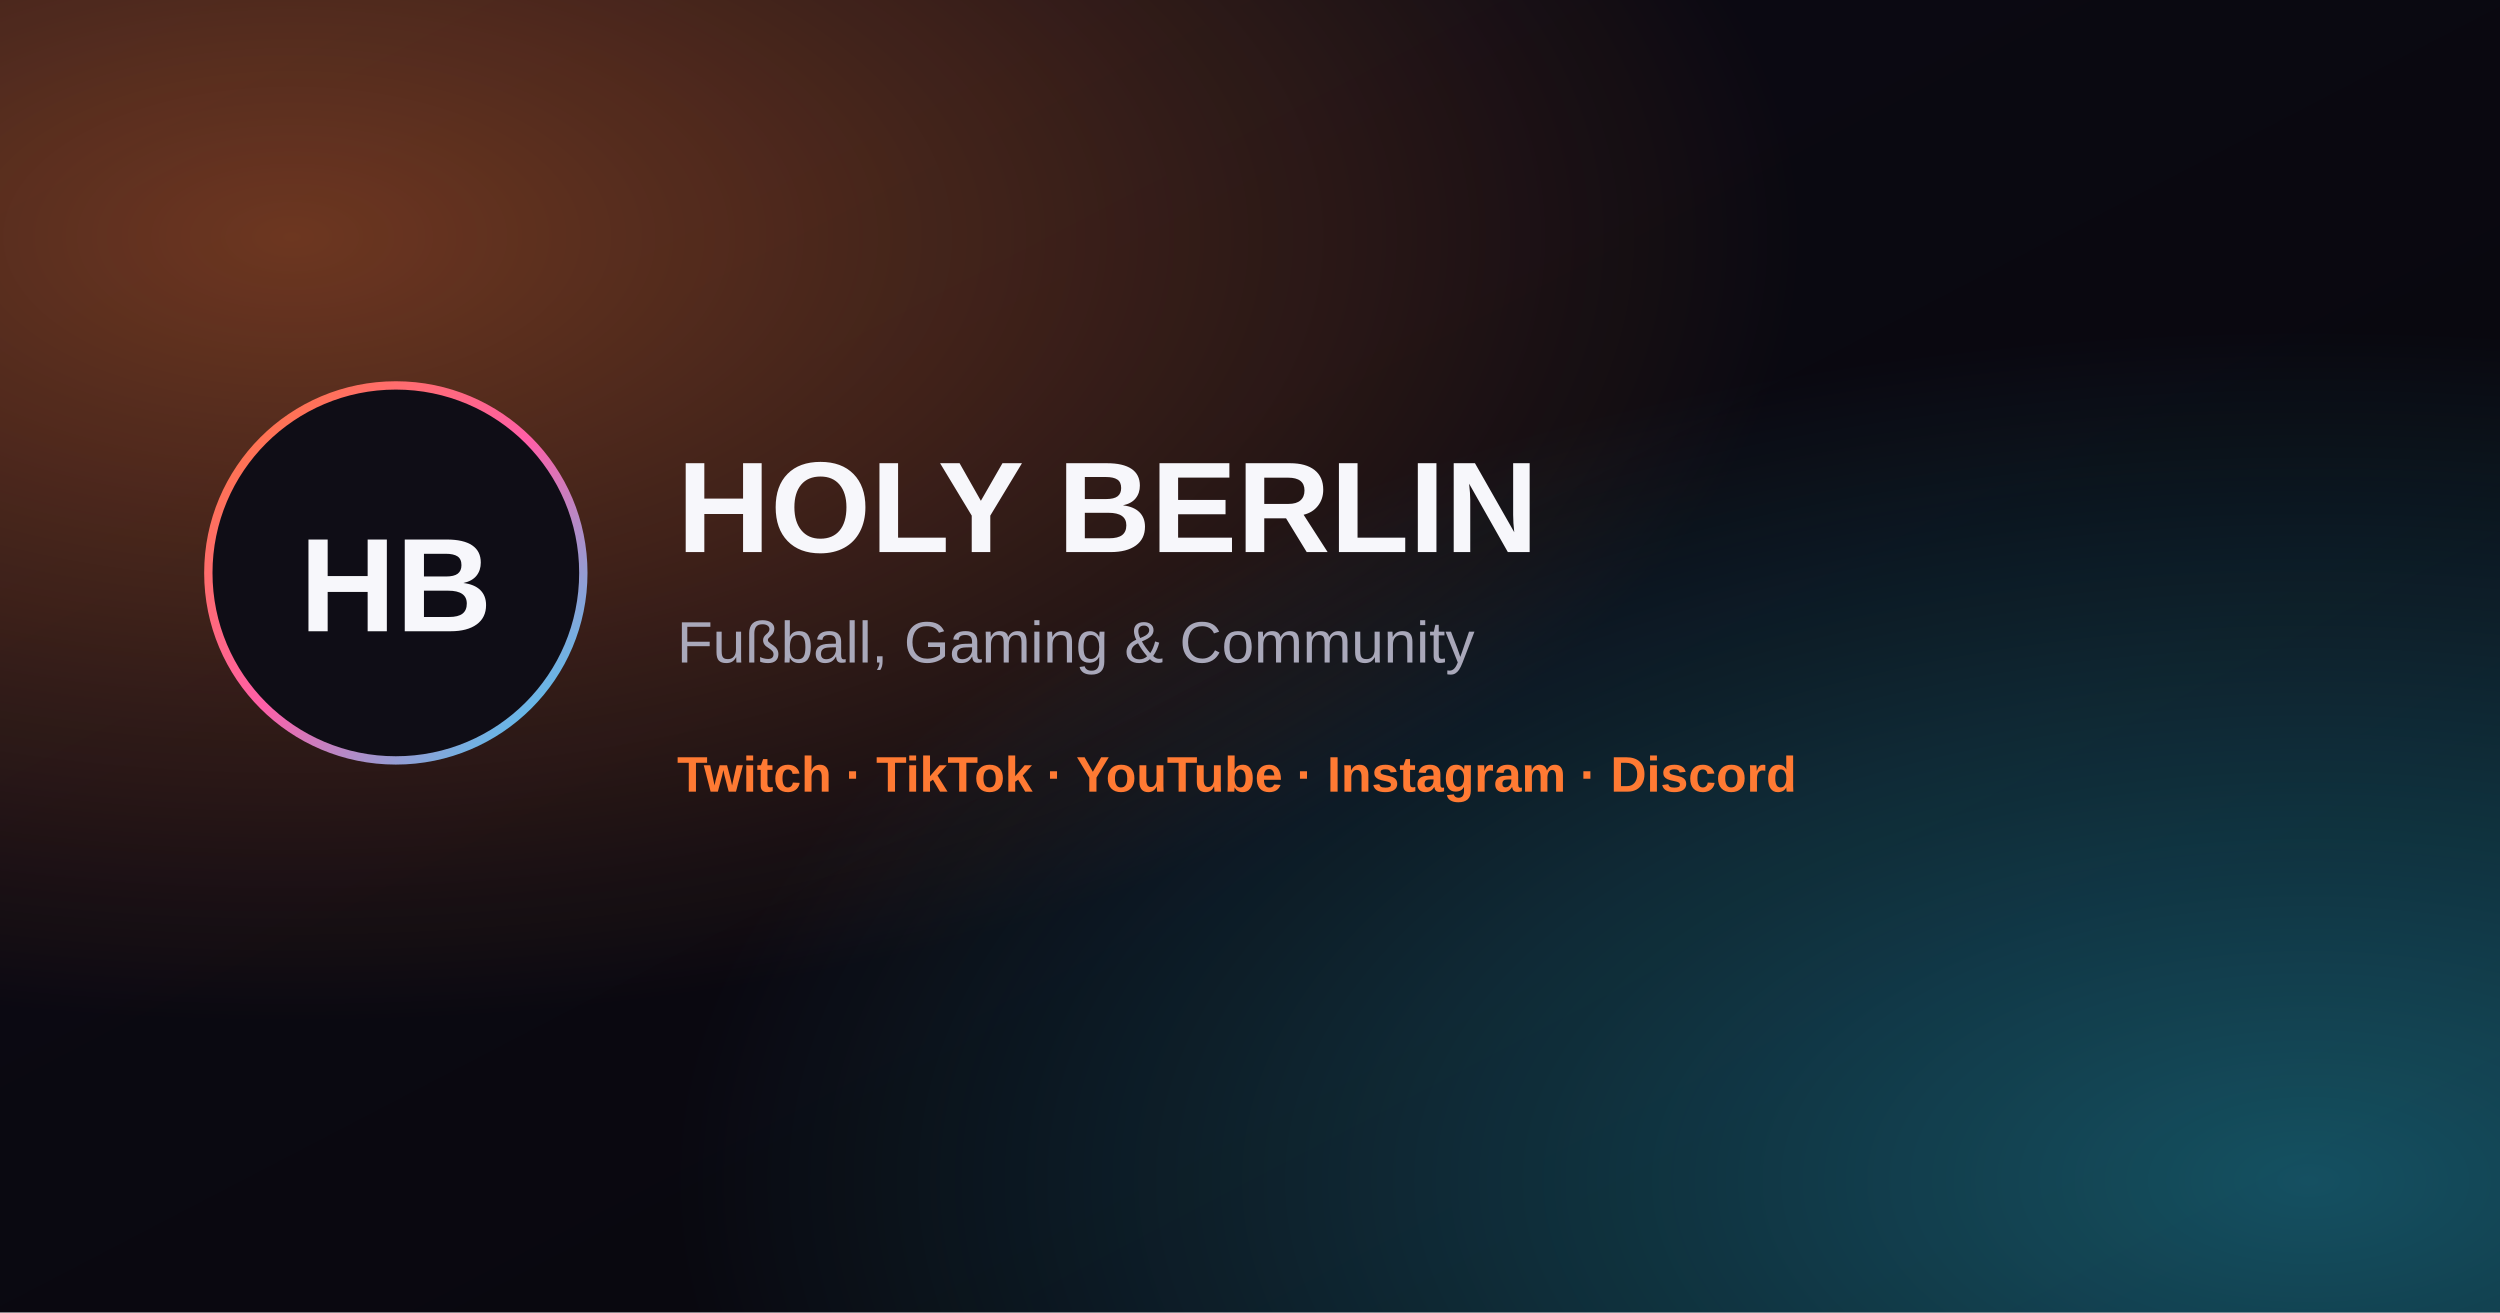
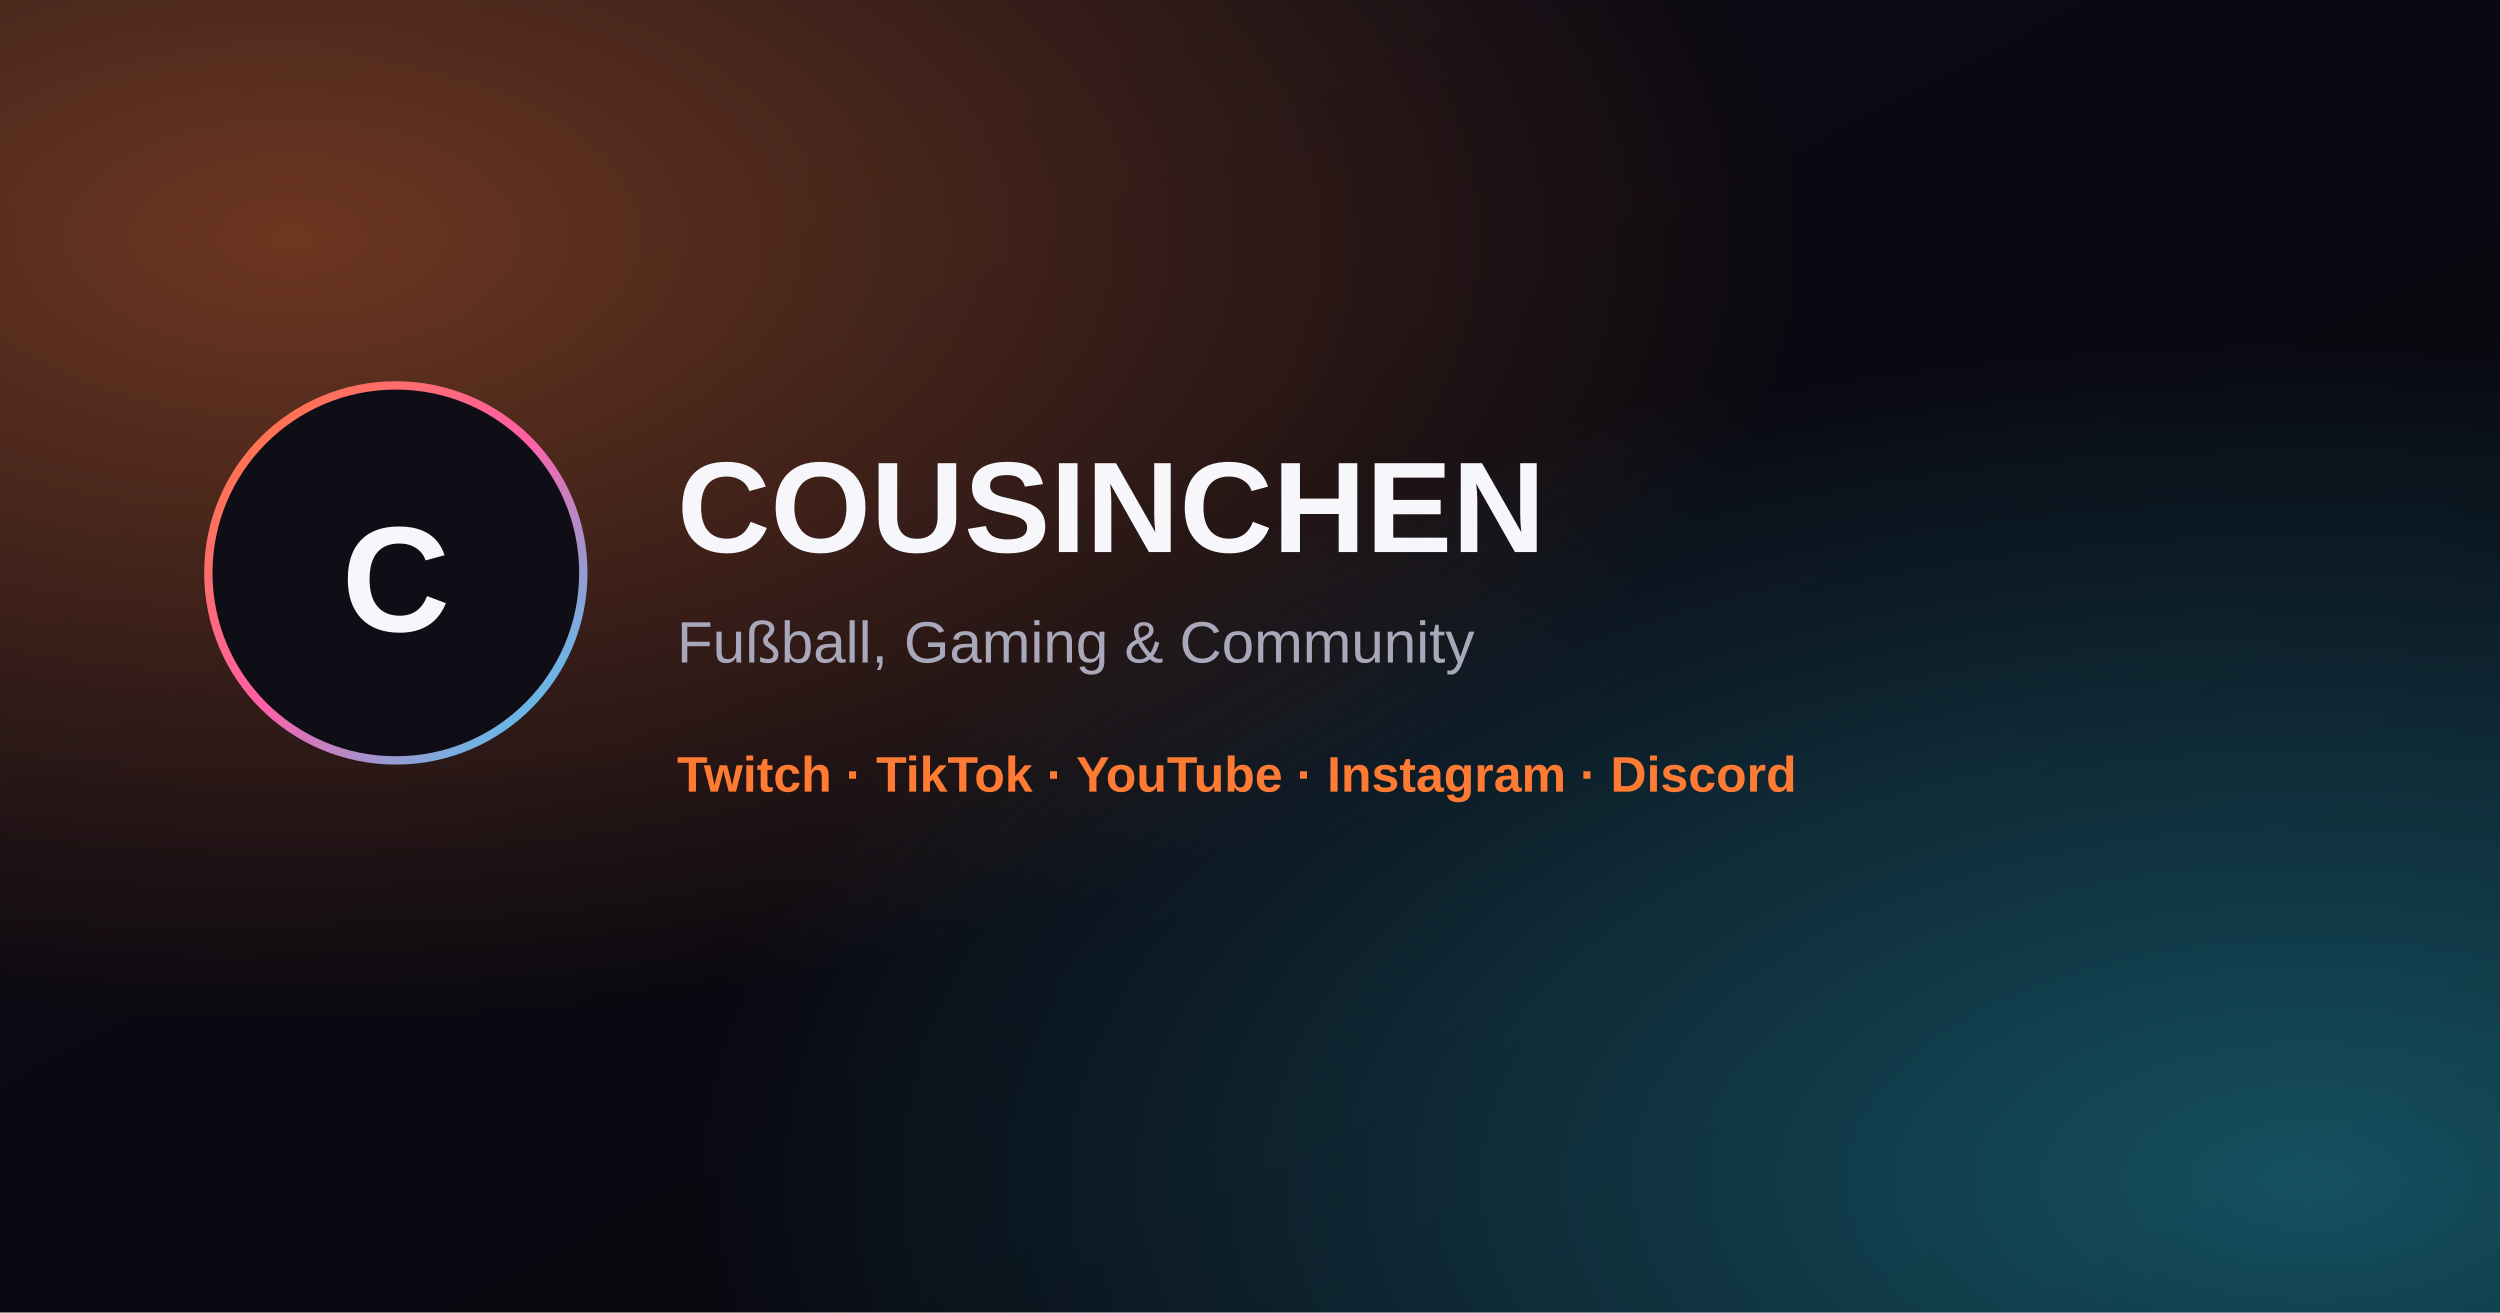
<svg xmlns="http://www.w3.org/2000/svg" viewBox="0 0 1200 630">
  <defs>
    <linearGradient id="bgGrad" x1="0%" y1="0%" x2="100%" y2="100%">
      <stop offset="0%" stop-color="#0d0b16" />
      <stop offset="100%" stop-color="#07060b" />
    </linearGradient>
    <radialGradient id="glowOrange" cx="12%" cy="18%" r="60%">
      <stop offset="0%" stop-color="#ff7a33" stop-opacity="0.4" />
      <stop offset="100%" stop-color="#ff7a33" stop-opacity="0" />
    </radialGradient>
    <radialGradient id="glowCyan" cx="92%" cy="90%" r="65%">
      <stop offset="0%" stop-color="#2dd9ff" stop-opacity="0.35" />
      <stop offset="100%" stop-color="#2dd9ff" stop-opacity="0" />
    </radialGradient>
    <linearGradient id="ring" x1="0%" y1="0%" x2="100%" y2="100%">
      <stop offset="0%" stop-color="#ff7a33" />
      <stop offset="50%" stop-color="#ff5fa8" />
      <stop offset="100%" stop-color="#2dd9ff" />
    </linearGradient>
  </defs>
  <rect width="1200" height="630" fill="url(#bgGrad)" />
  <rect width="1200" height="630" fill="url(#glowOrange)" />
  <rect width="1200" height="630" fill="url(#glowCyan)" />
  <circle cx="190" cy="275" r="90" fill="#0f0d16" stroke="url(#ring)" stroke-width="4" />
-   <text x="190" y="303" text-anchor="middle" font-family="Arial, Helvetica, sans-serif" font-weight="800" font-size="64" fill="#f7f7fb">HB</text>
-   <text x="325" y="265" font-family="Arial, Helvetica, sans-serif" font-weight="800" font-size="62" fill="#f7f7fb">HOLY BERLIN</text>
+   <text x="190" y="303" text-anchor="middle" font-family="Arial, Helvetica, sans-serif" font-weight="800" font-size="72" fill="#f7f7fb">C</text>
+   <text x="325" y="265" font-family="Arial, Helvetica, sans-serif" font-weight="800" font-size="62" fill="#f7f7fb">COUSINCHEN</text>
  <text x="325" y="318" font-family="Arial, Helvetica, sans-serif" font-weight="500" font-size="28" fill="#a9a8ba">Fußball, Gaming &amp; Community</text>
  <text x="325" y="380" font-family="Arial, Helvetica, sans-serif" font-weight="600" font-size="24" fill="#ff7a33">Twitch · TikTok · YouTube · Instagram · Discord</text>
</svg>
